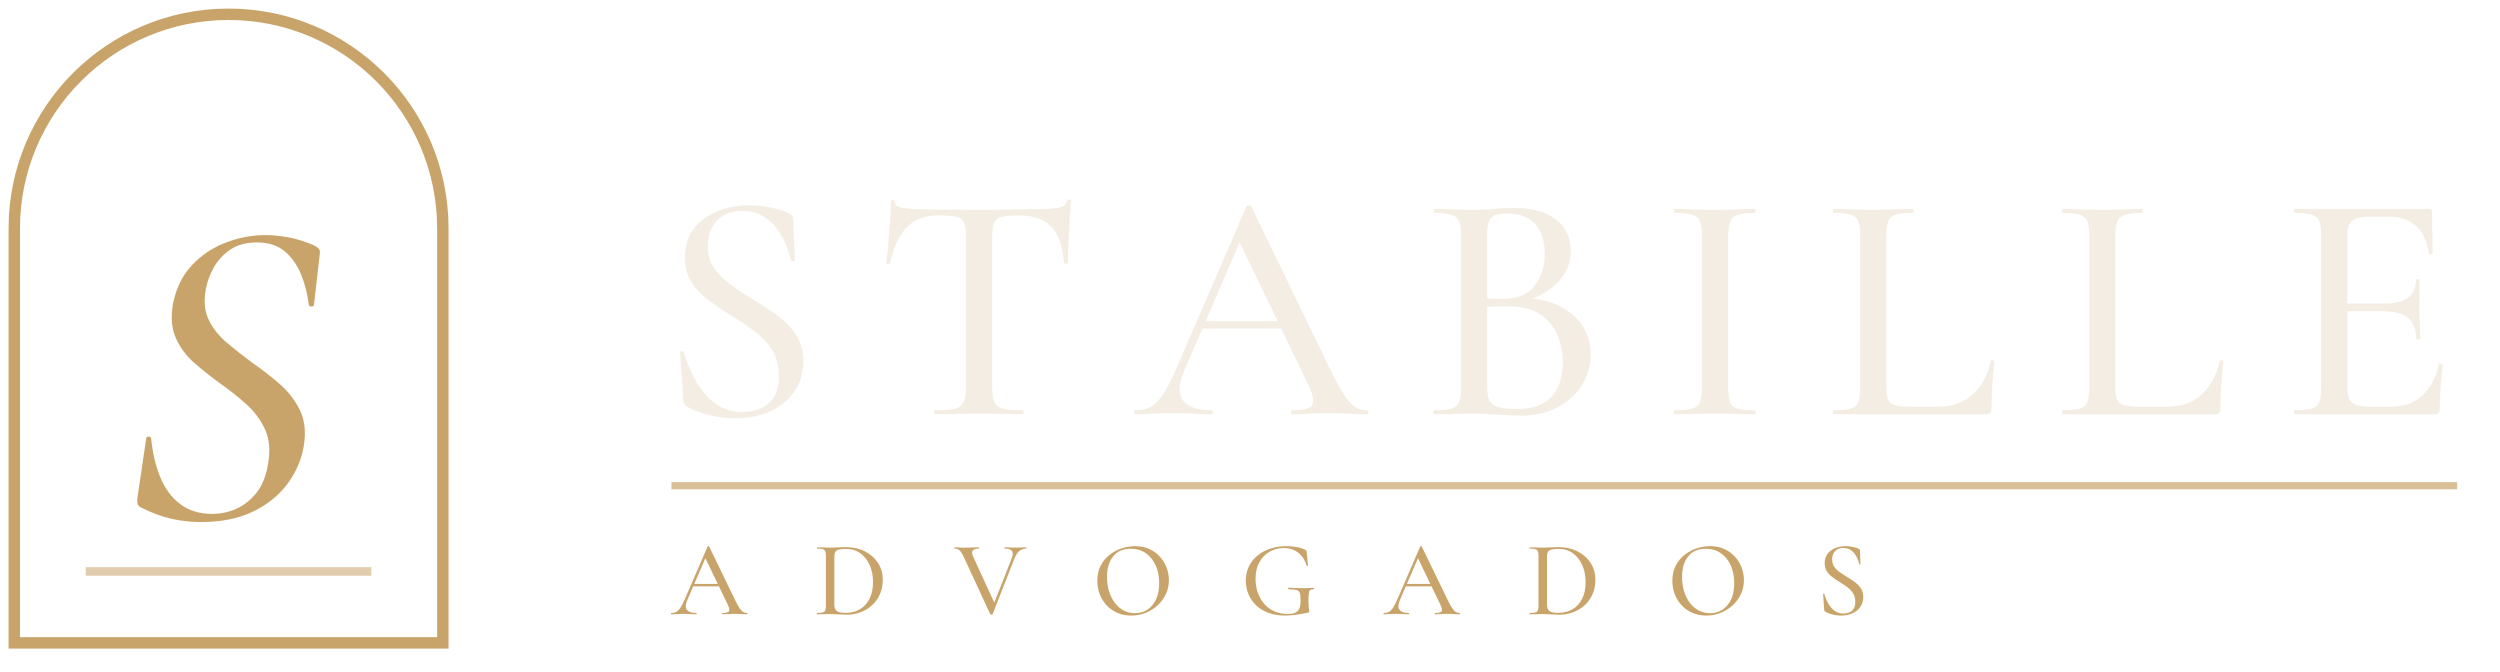
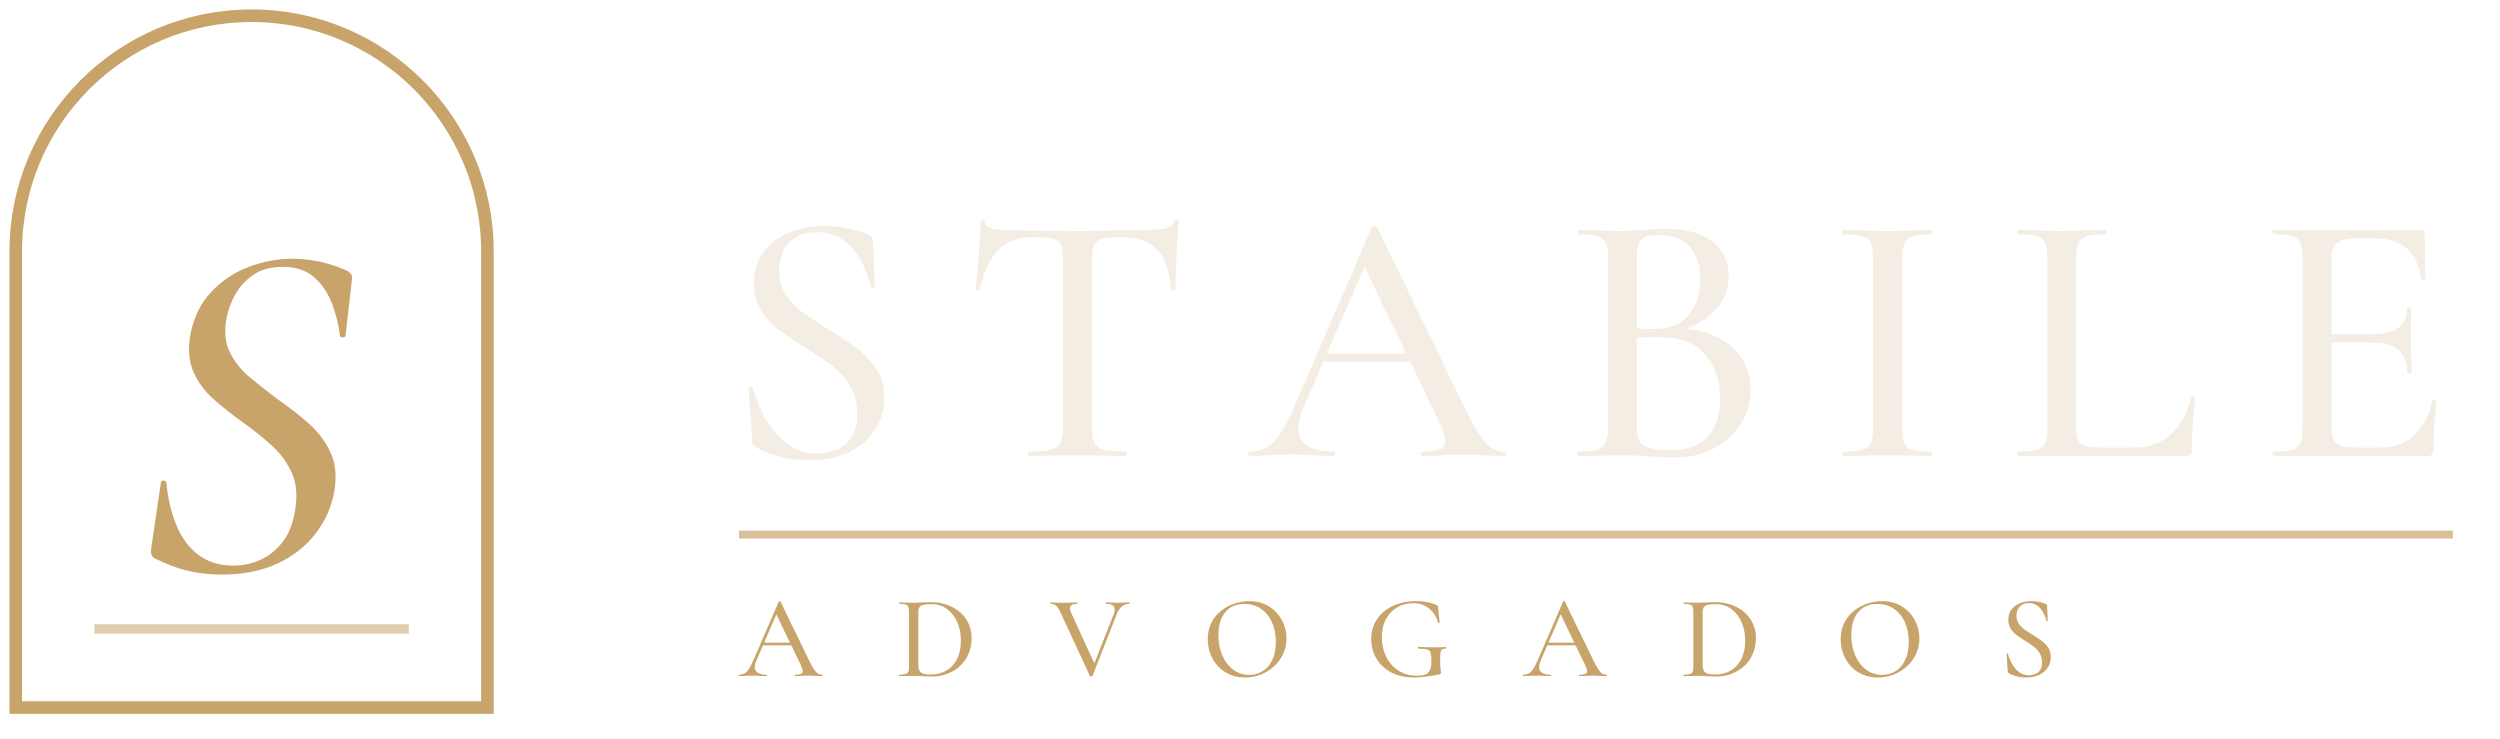
- <svg xmlns="http://www.w3.org/2000/svg" viewBox="0 0 350 94" role="img" aria-label="Stabille Advogados">
+ <svg xmlns="http://www.w3.org/2000/svg" viewBox="0 0 318 94" role="img" aria-label="Stabile Advogados">
  <path d="M2 90 V32 A30 30 0 0 1 62 32 V90 Z" fill="none" stroke="#C9A46A" stroke-width="1.6" />
  <g stroke="#C9A46A" stroke-width="1.2" opacity=".55">
    <path d="M12 80 H52" />
  </g>
  <path d="M28.128 73.088Q26.039 73.088 23.97 72.623Q21.9 72.158 19.597 70.98Q19.349 70.794 19.259 70.515Q19.169 70.236 19.225 69.802L20.459 61.435Q20.459 61.125 20.8 61.125Q21.141 61.125 21.169 61.435Q21.463 64.417 22.431 66.793Q23.398 69.17 25.205 70.555Q27.012 71.941 29.7 71.941Q31.532 71.941 33.149 71.2Q34.765 70.459 35.951 68.931Q37.137 67.403 37.521 64.975Q38.024 62.167 37.125 60.166Q36.226 58.165 34.514 56.621Q32.803 55.077 30.875 53.719Q28.953 52.334 27.237 50.838Q25.521 49.342 24.622 47.347Q23.723 45.352 24.219 42.522Q24.867 39.27 26.856 37.145Q28.844 35.02 31.588 33.966Q34.331 32.912 37.193 32.912Q38.765 32.912 40.505 33.253Q42.246 33.594 44.066 34.4Q44.899 34.834 44.782 35.454L43.954 42.696Q43.926 42.916 43.596 42.916Q43.266 42.916 43.238 42.696Q42.959 40.395 42.142 38.404Q41.325 36.412 39.846 35.177Q38.368 33.941 35.962 33.941Q33.727 33.941 32.248 34.946Q30.77 35.95 29.934 37.443Q29.099 38.935 28.817 40.482Q28.349 43.002 29.234 44.804Q30.119 46.605 31.782 47.997Q33.445 49.388 35.311 50.774Q37.357 52.188 39.183 53.784Q41.009 55.381 42.012 57.479Q43.015 59.578 42.519 62.526Q41.995 65.434 40.172 67.835Q38.349 70.236 35.337 71.662Q32.326 73.088 28.128 73.088Z" fill="#C9A46A" />
-   <path d="M99.093 34.402Q99.093 36.251 100.016 37.587Q100.938 38.924 102.412 39.956Q103.886 40.989 105.522 41.997Q107.244 43.025 108.819 44.168Q110.393 45.311 111.428 46.847Q112.463 48.384 112.463 50.592Q112.463 52.853 111.304 54.655Q110.145 56.457 108.002 57.504Q105.86 58.552 102.856 58.552Q101.678 58.552 100.462 58.352Q99.245 58.152 98.127 57.776Q97.009 57.4 96.103 56.864Q95.894 56.726 95.794 56.539Q95.694 56.353 95.668 55.99L95.227 49.409Q95.181 49.179 95.434 49.156Q95.687 49.133 95.733 49.317Q96.145 50.718 96.821 52.191Q97.497 53.664 98.481 54.897Q99.466 56.13 100.817 56.905Q102.168 57.68 103.951 57.68Q105.211 57.68 106.38 57.224Q107.548 56.767 108.295 55.675Q109.043 54.582 109.043 52.678Q109.043 50.465 108.064 48.95Q107.086 47.434 105.568 46.311Q104.05 45.189 102.368 44.182Q100.758 43.174 99.261 42.085Q97.764 40.996 96.831 39.547Q95.898 38.098 95.898 35.998Q95.898 33.523 97.208 31.916Q98.518 30.308 100.572 29.526Q102.626 28.744 104.8 28.744Q106.203 28.744 107.669 29.018Q109.135 29.291 110.354 29.807Q110.763 29.965 110.904 30.183Q111.044 30.4 111.044 30.651L111.272 36.375Q111.272 36.539 111.039 36.57Q110.807 36.601 110.74 36.438Q110.566 35.633 110.123 34.469Q109.68 33.305 108.89 32.178Q108.1 31.051 106.875 30.29Q105.651 29.528 103.912 29.528Q102.306 29.528 101.237 30.191Q100.167 30.853 99.63 31.94Q99.093 33.027 99.093 34.402ZM131.463 30.156Q128.607 30.156 127.006 31.754Q125.405 33.351 124.609 36.831Q124.589 36.944 124.333 36.933Q124.078 36.923 124.078 36.81Q124.17 36.217 124.275 35.107Q124.379 33.997 124.482 32.706Q124.584 31.414 124.653 30.215Q124.722 29.015 124.722 28.238Q124.722 28.008 124.988 28.008Q125.253 28.008 125.253 28.238Q125.253 28.698 125.711 28.905Q126.169 29.112 126.765 29.181Q127.36 29.25 127.774 29.25Q131.73 29.388 137.02 29.388Q140.266 29.388 142.185 29.319Q144.104 29.25 145.898 29.25Q147.478 29.25 148.329 29.043Q149.18 28.836 149.41 28.1Q149.456 27.916 149.697 27.916Q149.937 27.916 149.937 28.1Q149.87 28.811 149.789 30.033Q149.707 31.256 149.651 32.603Q149.594 33.951 149.548 35.094Q149.502 36.237 149.502 36.81Q149.502 36.923 149.247 36.923Q148.992 36.923 148.971 36.81Q148.66 33.227 147.144 31.691Q145.627 30.156 142.66 30.156Q141.057 30.156 140.245 30.359Q139.433 30.561 139.171 31.172Q138.909 31.782 138.909 33.068V54.274Q138.909 55.608 139.21 56.298Q139.511 56.988 140.417 57.218Q141.324 57.448 143.182 57.448Q143.295 57.448 143.295 57.724Q143.295 58.0 143.182 58.0Q141.945 58.0 140.398 57.954Q138.851 57.908 137.02 57.908Q135.281 57.908 133.735 57.954Q132.188 58.0 130.904 58.0Q130.792 58.0 130.792 57.724Q130.792 57.448 130.904 57.448Q132.717 57.448 133.646 57.218Q134.575 56.988 134.9 56.298Q135.224 55.608 135.224 54.274V32.976Q135.224 31.711 134.949 31.111Q134.674 30.51 133.86 30.333Q133.046 30.156 131.463 30.156ZM167.576 45.999 168.114 44.964H180.628L180.95 45.999ZM191.376 57.448Q191.581 57.448 191.581 57.724Q191.581 58.0 191.376 58.0Q190.047 58.0 188.628 57.908Q187.209 57.816 185.904 57.816Q184.416 57.816 183.33 57.908Q182.243 58.0 180.918 58.0Q180.734 58.0 180.734 57.724Q180.734 57.448 180.918 57.448Q183.183 57.448 183.685 56.727Q184.186 56.006 183.188 53.929L173.268 33.333L174.763 31.122L165.761 51.949Q164.57 54.734 165.639 56.091Q166.709 57.448 169.588 57.448Q169.818 57.448 169.818 57.724Q169.818 58.0 169.588 58.0Q168.208 58.0 167.058 57.908Q165.908 57.816 164.16 57.816Q162.467 57.816 161.437 57.908Q160.407 58.0 158.944 58.0Q158.76 58.0 158.76 57.724Q158.76 57.448 158.944 57.448Q160.186 57.448 161.095 56.957Q162.005 56.466 162.851 55.177Q163.698 53.888 164.721 51.514L174.501 28.914Q174.572 28.776 174.852 28.766Q175.131 28.756 175.177 28.914L186.222 51.698Q187.301 53.936 188.118 55.201Q188.936 56.466 189.712 56.957Q190.488 57.448 191.376 57.448ZM212.686 42.362 213.192 41.762Q216.062 41.762 218.195 42.774Q220.329 43.786 221.503 45.544Q222.677 47.303 222.677 49.573Q222.677 52.015 221.423 53.973Q220.17 55.93 217.983 57.057Q215.795 58.184 213.063 58.184Q211.669 58.184 209.798 58.046Q207.927 57.908 206.338 57.908Q204.783 57.908 203.351 57.954Q201.919 58.0 200.774 58.0Q200.661 58.0 200.661 57.724Q200.661 57.448 200.774 57.448Q202.315 57.448 203.129 57.218Q203.943 56.988 204.255 56.298Q204.567 55.608 204.567 54.274V32.976Q204.567 31.642 204.278 30.975Q203.989 30.308 203.188 30.055Q202.386 29.802 200.845 29.802Q200.728 29.802 200.728 29.526Q200.728 29.25 200.845 29.25Q201.965 29.25 203.374 29.319Q204.783 29.388 206.338 29.388Q207.596 29.388 209.11 29.25Q210.625 29.112 211.844 29.112Q214.579 29.112 216.356 29.88Q218.134 30.648 219.015 31.997Q219.896 33.346 219.896 35.147Q219.896 37.728 217.961 39.656Q216.025 41.585 212.686 42.362ZM210.951 29.896Q209.951 29.896 209.333 30.109Q208.716 30.322 208.458 30.981Q208.201 31.64 208.201 33.068V42.084L206.676 41.737Q208.168 41.808 209.134 41.831Q210.1 41.854 210.218 41.854Q213.435 41.854 214.854 40.016Q216.274 38.179 216.274 35.511Q216.274 33.864 215.719 32.592Q215.165 31.32 213.999 30.608Q212.833 29.896 210.951 29.896ZM212.357 57.262Q215.708 57.262 217.248 55.527Q218.787 53.793 218.787 50.702Q218.787 47.273 216.889 45.096Q214.99 42.919 211.352 42.894Q210.436 42.868 209.256 42.904Q208.076 42.94 206.834 43.144L208.201 42.618V54.274Q208.201 55.32 208.496 55.992Q208.792 56.664 209.684 56.963Q210.577 57.262 212.357 57.262ZM241.949 54.274Q241.949 55.608 242.204 56.298Q242.459 56.988 243.263 57.218Q244.067 57.448 245.67 57.448Q245.783 57.448 245.783 57.724Q245.783 58.0 245.67 58.0Q244.519 58.0 243.129 57.954Q241.738 57.908 240.06 57.908Q238.472 57.908 237.051 57.954Q235.631 58.0 234.476 58.0Q234.358 58.0 234.358 57.724Q234.358 57.448 234.484 57.448Q236.075 57.448 236.891 57.218Q237.707 56.988 237.986 56.298Q238.264 55.608 238.264 54.274V32.976Q238.264 31.642 237.99 30.975Q237.717 30.308 236.896 30.055Q236.075 29.802 234.476 29.802Q234.358 29.802 234.358 29.526Q234.358 29.25 234.476 29.25Q235.631 29.25 237.051 29.319Q238.472 29.388 240.06 29.388Q241.738 29.388 243.153 29.319Q244.567 29.25 245.67 29.25Q245.783 29.25 245.783 29.526Q245.783 29.802 245.67 29.802Q244.081 29.802 243.287 30.078Q242.492 30.354 242.22 31.044Q241.949 31.734 241.949 33.068ZM264.075 33.022V54.09Q264.075 55.306 264.322 55.913Q264.569 56.521 265.294 56.73Q266.019 56.94 267.43 56.94H271.372Q274.328 56.94 276.216 55.185Q278.104 53.43 278.7 50.539Q278.721 50.401 278.964 50.434Q279.206 50.467 279.206 50.605Q279.068 51.946 278.93 53.829Q278.792 55.711 278.792 57.31Q278.792 58.0 278.094 58.0H256.694Q256.602 58.0 256.602 57.724Q256.602 57.448 256.694 57.448Q258.292 57.448 259.09 57.218Q259.889 56.988 260.163 56.298Q260.436 55.608 260.436 54.274V32.976Q260.436 31.642 260.163 30.975Q259.889 30.308 259.09 30.055Q258.292 29.802 256.694 29.802Q256.602 29.802 256.602 29.526Q256.602 29.25 256.694 29.25Q257.798 29.25 259.233 29.319Q260.668 29.388 262.225 29.388Q263.879 29.388 265.288 29.319Q266.697 29.25 267.796 29.25Q267.909 29.25 267.909 29.526Q267.909 29.802 267.796 29.802Q266.207 29.802 265.413 30.055Q264.618 30.308 264.346 30.998Q264.075 31.688 264.075 33.022ZM296.137 33.022V54.09Q296.137 55.306 296.384 55.913Q296.631 56.521 297.356 56.73Q298.081 56.94 299.492 56.94H303.434Q306.39 56.94 308.278 55.185Q310.166 53.43 310.762 50.539Q310.783 50.401 311.026 50.434Q311.268 50.467 311.268 50.605Q311.13 51.946 310.992 53.829Q310.854 55.711 310.854 57.31Q310.854 58.0 310.156 58.0H288.756Q288.664 58.0 288.664 57.724Q288.664 57.448 288.756 57.448Q290.354 57.448 291.152 57.218Q291.951 56.988 292.225 56.298Q292.498 55.608 292.498 54.274V32.976Q292.498 31.642 292.225 30.975Q291.951 30.308 291.152 30.055Q290.354 29.802 288.756 29.802Q288.664 29.802 288.664 29.526Q288.664 29.25 288.756 29.25Q289.86 29.25 291.295 29.319Q292.73 29.388 294.287 29.388Q295.941 29.388 297.35 29.319Q298.759 29.25 299.858 29.25Q299.971 29.25 299.971 29.526Q299.971 29.802 299.858 29.802Q298.269 29.802 297.475 30.055Q296.68 30.308 296.408 30.998Q296.137 31.688 296.137 33.022ZM340.846 58.0H321.248Q321.135 58.0 321.135 57.724Q321.135 57.448 321.248 57.448Q322.851 57.448 323.642 57.218Q324.433 56.988 324.701 56.298Q324.969 55.608 324.969 54.274V32.976Q324.969 31.642 324.701 30.975Q324.433 30.308 323.642 30.055Q322.851 29.802 321.248 29.802Q321.135 29.802 321.135 29.526Q321.135 29.25 321.248 29.25H340.044Q340.478 29.25 340.478 29.664L340.57 35.478Q340.57 35.596 340.328 35.616Q340.085 35.637 340.044 35.499Q339.712 32.962 338.243 31.647Q336.773 30.331 334.376 30.331H332.01Q330.66 30.331 329.922 30.571Q329.185 30.812 328.897 31.427Q328.608 32.042 328.608 33.148V54.09Q328.608 55.192 328.876 55.815Q329.144 56.438 329.819 56.689Q330.494 56.94 331.761 56.94H334.772Q337.398 56.94 339.105 55.392Q340.812 53.844 341.444 51.015Q341.465 50.877 341.731 50.921Q341.996 50.964 341.996 51.082Q341.812 52.34 341.687 54.081Q341.562 55.822 341.562 57.31Q341.562 58.0 340.846 58.0ZM338.27 47.438Q338.27 45.451 337.148 44.509Q336.025 43.568 333.569 43.568H326.878V42.507H333.666Q336.051 42.507 337.137 41.691Q338.224 40.874 338.224 39.188Q338.224 39.076 338.49 39.076Q338.756 39.076 338.756 39.188Q338.756 40.605 338.733 41.393Q338.71 42.181 338.71 43.05Q338.71 44.124 338.766 45.165Q338.822 46.206 338.822 47.438Q338.822 47.53 338.546 47.53Q338.27 47.53 338.27 47.438Z" fill="#F3EDE3" />
-   <path d="M94 68 H344" stroke="#C9A46A" stroke-width="1" opacity=".7" />
+   <path d="M99.093 34.402Q99.093 36.251 100.016 37.587Q100.938 38.924 102.412 39.956Q103.886 40.989 105.522 41.997Q107.244 43.025 108.819 44.168Q110.393 45.311 111.428 46.847Q112.463 48.384 112.463 50.592Q112.463 52.853 111.304 54.655Q110.145 56.457 108.002 57.504Q105.86 58.552 102.856 58.552Q101.678 58.552 100.462 58.352Q99.245 58.152 98.127 57.776Q97.009 57.4 96.103 56.864Q95.894 56.726 95.794 56.539Q95.694 56.353 95.668 55.99L95.227 49.409Q95.181 49.179 95.434 49.156Q95.687 49.133 95.733 49.317Q96.145 50.718 96.821 52.191Q97.497 53.664 98.481 54.897Q99.466 56.13 100.817 56.905Q102.168 57.68 103.951 57.68Q105.211 57.68 106.38 57.224Q107.548 56.767 108.295 55.675Q109.043 54.582 109.043 52.678Q109.043 50.465 108.064 48.95Q107.086 47.434 105.568 46.311Q104.05 45.189 102.368 44.182Q100.758 43.174 99.261 42.085Q97.764 40.996 96.831 39.547Q95.898 38.098 95.898 35.998Q95.898 33.523 97.208 31.916Q98.518 30.308 100.572 29.526Q102.626 28.744 104.8 28.744Q106.203 28.744 107.669 29.018Q109.135 29.291 110.354 29.807Q110.763 29.965 110.904 30.183Q111.044 30.4 111.044 30.651L111.272 36.375Q111.272 36.539 111.039 36.57Q110.807 36.601 110.74 36.438Q110.566 35.633 110.123 34.469Q109.68 33.305 108.89 32.178Q108.1 31.051 106.875 30.29Q105.651 29.528 103.912 29.528Q102.306 29.528 101.237 30.191Q100.167 30.853 99.63 31.94Q99.093 33.027 99.093 34.402ZM131.463 30.156Q128.607 30.156 127.006 31.754Q125.405 33.351 124.609 36.831Q124.589 36.944 124.333 36.933Q124.078 36.923 124.078 36.81Q124.17 36.217 124.275 35.107Q124.379 33.997 124.482 32.706Q124.584 31.414 124.653 30.215Q124.722 29.015 124.722 28.238Q124.722 28.008 124.988 28.008Q125.253 28.008 125.253 28.238Q125.253 28.698 125.711 28.905Q126.169 29.112 126.765 29.181Q127.36 29.25 127.774 29.25Q131.73 29.388 137.02 29.388Q140.266 29.388 142.185 29.319Q144.104 29.25 145.898 29.25Q147.478 29.25 148.329 29.043Q149.18 28.836 149.41 28.1Q149.456 27.916 149.697 27.916Q149.937 27.916 149.937 28.1Q149.87 28.811 149.789 30.033Q149.707 31.256 149.651 32.603Q149.594 33.951 149.548 35.094Q149.502 36.237 149.502 36.81Q149.502 36.923 149.247 36.923Q148.992 36.923 148.971 36.81Q148.66 33.227 147.144 31.691Q145.627 30.156 142.66 30.156Q141.057 30.156 140.245 30.359Q139.433 30.561 139.171 31.172Q138.909 31.782 138.909 33.068V54.274Q138.909 55.608 139.21 56.298Q139.511 56.988 140.417 57.218Q141.324 57.448 143.182 57.448Q143.295 57.448 143.295 57.724Q143.295 58.0 143.182 58.0Q141.945 58.0 140.398 57.954Q138.851 57.908 137.02 57.908Q135.281 57.908 133.735 57.954Q132.188 58.0 130.904 58.0Q130.792 58.0 130.792 57.724Q130.792 57.448 130.904 57.448Q132.717 57.448 133.646 57.218Q134.575 56.988 134.9 56.298Q135.224 55.608 135.224 54.274V32.976Q135.224 31.711 134.949 31.111Q134.674 30.51 133.86 30.333Q133.046 30.156 131.463 30.156ZM167.576 45.999 168.114 44.964H180.628L180.95 45.999ZM191.376 57.448Q191.581 57.448 191.581 57.724Q191.581 58.0 191.376 58.0Q190.047 58.0 188.628 57.908Q187.209 57.816 185.904 57.816Q184.416 57.816 183.33 57.908Q182.243 58.0 180.918 58.0Q180.734 58.0 180.734 57.724Q180.734 57.448 180.918 57.448Q183.183 57.448 183.685 56.727Q184.186 56.006 183.188 53.929L173.268 33.333L174.763 31.122L165.761 51.949Q164.57 54.734 165.639 56.091Q166.709 57.448 169.588 57.448Q169.818 57.448 169.818 57.724Q169.818 58.0 169.588 58.0Q168.208 58.0 167.058 57.908Q165.908 57.816 164.16 57.816Q162.467 57.816 161.437 57.908Q160.407 58.0 158.944 58.0Q158.76 58.0 158.76 57.724Q158.76 57.448 158.944 57.448Q160.186 57.448 161.095 56.957Q162.005 56.466 162.851 55.177Q163.698 53.888 164.721 51.514L174.501 28.914Q174.572 28.776 174.852 28.766Q175.131 28.756 175.177 28.914L186.222 51.698Q187.301 53.936 188.118 55.201Q188.936 56.466 189.712 56.957Q190.488 57.448 191.376 57.448ZM212.686 42.362 213.192 41.762Q216.062 41.762 218.195 42.774Q220.329 43.786 221.503 45.544Q222.677 47.303 222.677 49.573Q222.677 52.015 221.423 53.973Q220.17 55.93 217.983 57.057Q215.795 58.184 213.063 58.184Q211.669 58.184 209.798 58.046Q207.927 57.908 206.338 57.908Q204.783 57.908 203.351 57.954Q201.919 58.0 200.774 58.0Q200.661 58.0 200.661 57.724Q200.661 57.448 200.774 57.448Q202.315 57.448 203.129 57.218Q203.943 56.988 204.255 56.298Q204.567 55.608 204.567 54.274V32.976Q204.567 31.642 204.278 30.975Q203.989 30.308 203.188 30.055Q202.386 29.802 200.845 29.802Q200.728 29.802 200.728 29.526Q200.728 29.25 200.845 29.25Q201.965 29.25 203.374 29.319Q204.783 29.388 206.338 29.388Q207.596 29.388 209.11 29.25Q210.625 29.112 211.844 29.112Q214.579 29.112 216.356 29.88Q218.134 30.648 219.015 31.997Q219.896 33.346 219.896 35.147Q219.896 37.728 217.961 39.656Q216.025 41.585 212.686 42.362ZM210.951 29.896Q209.951 29.896 209.333 30.109Q208.716 30.322 208.458 30.981Q208.201 31.64 208.201 33.068V42.084L206.676 41.737Q208.168 41.808 209.134 41.831Q210.1 41.854 210.218 41.854Q213.435 41.854 214.854 40.016Q216.274 38.179 216.274 35.511Q216.274 33.864 215.719 32.592Q215.165 31.32 213.999 30.608Q212.833 29.896 210.951 29.896ZM212.357 57.262Q215.708 57.262 217.248 55.527Q218.787 53.793 218.787 50.702Q218.787 47.273 216.889 45.096Q214.99 42.919 211.352 42.894Q210.436 42.868 209.256 42.904Q208.076 42.94 206.834 43.144L208.201 42.618V54.274Q208.201 55.32 208.496 55.992Q208.792 56.664 209.684 56.963Q210.577 57.262 212.357 57.262ZM241.949 54.274Q241.949 55.608 242.204 56.298Q242.459 56.988 243.263 57.218Q244.067 57.448 245.67 57.448Q245.783 57.448 245.783 57.724Q245.783 58.0 245.67 58.0Q244.519 58.0 243.129 57.954Q241.738 57.908 240.06 57.908Q238.472 57.908 237.051 57.954Q235.631 58.0 234.476 58.0Q234.358 58.0 234.358 57.724Q234.358 57.448 234.484 57.448Q236.075 57.448 236.891 57.218Q237.707 56.988 237.986 56.298Q238.264 55.608 238.264 54.274V32.976Q238.264 31.642 237.99 30.975Q237.717 30.308 236.896 30.055Q236.075 29.802 234.476 29.802Q234.358 29.802 234.358 29.526Q234.358 29.25 234.476 29.25Q235.631 29.25 237.051 29.319Q238.472 29.388 240.06 29.388Q241.738 29.388 243.153 29.319Q244.567 29.25 245.67 29.25Q245.783 29.25 245.783 29.526Q245.783 29.802 245.67 29.802Q244.081 29.802 243.287 30.078Q242.492 30.354 242.22 31.044Q241.949 31.734 241.949 33.068ZM264.075 33.022V54.09Q264.075 55.306 264.322 55.913Q264.569 56.521 265.294 56.73Q266.019 56.94 267.43 56.94H271.372Q274.328 56.94 276.216 55.185Q278.104 53.43 278.7 50.539Q278.721 50.401 278.964 50.434Q279.206 50.467 279.206 50.605Q279.068 51.946 278.93 53.829Q278.792 55.711 278.792 57.31Q278.792 58.0 278.094 58.0H256.694Q256.602 58.0 256.602 57.724Q256.602 57.448 256.694 57.448Q258.292 57.448 259.09 57.218Q259.889 56.988 260.163 56.298Q260.436 55.608 260.436 54.274V32.976Q260.436 31.642 260.163 30.975Q259.889 30.308 259.09 30.055Q258.292 29.802 256.694 29.802Q256.602 29.802 256.602 29.526Q256.602 29.25 256.694 29.25Q257.798 29.25 259.233 29.319Q260.668 29.388 262.225 29.388Q263.879 29.388 265.288 29.319Q266.697 29.25 267.796 29.25Q267.909 29.25 267.909 29.526Q267.909 29.802 267.796 29.802Q266.207 29.802 265.413 30.055Q264.618 30.308 264.346 30.998Q264.075 31.688 264.075 33.022ZM308.784 58.0H289.186Q289.073 58.0 289.073 57.724Q289.073 57.448 289.186 57.448Q290.789 57.448 291.58 57.218Q292.371 56.988 292.639 56.298Q292.907 55.608 292.907 54.274V32.976Q292.907 31.642 292.639 30.975Q292.371 30.308 291.58 30.055Q290.789 29.802 289.186 29.802Q289.073 29.802 289.073 29.526Q289.073 29.25 289.186 29.25H307.982Q308.416 29.25 308.416 29.664L308.508 35.478Q308.508 35.596 308.266 35.616Q308.023 35.637 307.982 35.499Q307.65 32.962 306.181 31.647Q304.711 30.331 302.314 30.331H299.948Q298.598 30.331 297.86 30.571Q297.123 30.812 296.835 31.427Q296.546 32.042 296.546 33.148V54.09Q296.546 55.192 296.814 55.815Q297.082 56.438 297.757 56.689Q298.432 56.94 299.699 56.94H302.71Q305.336 56.94 307.043 55.392Q308.75 53.844 309.382 51.015Q309.403 50.877 309.669 50.921Q309.934 50.964 309.934 51.082Q309.75 52.34 309.625 54.081Q309.5 55.822 309.5 57.31Q309.5 58.0 308.784 58.0ZM306.208 47.438Q306.208 45.451 305.086 44.509Q303.963 43.568 301.507 43.568H294.816V42.507H301.604Q303.989 42.507 305.075 41.691Q306.162 40.874 306.162 39.188Q306.162 39.076 306.428 39.076Q306.694 39.076 306.694 39.188Q306.694 40.605 306.671 41.393Q306.648 42.181 306.648 43.05Q306.648 44.124 306.704 45.165Q306.76 46.206 306.76 47.438Q306.76 47.53 306.484 47.53Q306.208 47.53 306.208 47.438Z" fill="#F3EDE3" />
+   <path d="M94 68 H312" stroke="#C9A46A" stroke-width="1" opacity=".7" />
  <path d="M96.804 82.087 96.98 81.749H101.061L101.166 82.087ZM104.565 85.82Q104.632 85.82 104.632 85.91Q104.632 86.0 104.565 86.0Q104.132 86.0 103.669 85.97Q103.206 85.94 102.781 85.94Q102.296 85.94 101.941 85.97Q101.587 86.0 101.155 86.0Q101.095 86.0 101.095 85.91Q101.095 85.82 101.155 85.82Q101.894 85.82 102.057 85.585Q102.221 85.35 101.895 84.672L98.66 77.956L99.148 77.236L96.213 84.027Q95.824 84.935 96.173 85.377Q96.522 85.82 97.461 85.82Q97.536 85.82 97.536 85.91Q97.536 86.0 97.461 86.0Q97.011 86.0 96.636 85.97Q96.261 85.94 95.691 85.94Q95.139 85.94 94.802 85.97Q94.466 86.0 93.989 86.0Q93.929 86.0 93.929 85.91Q93.929 85.82 93.989 85.82Q94.394 85.82 94.691 85.66Q94.988 85.5 95.264 85.079Q95.54 84.659 95.874 83.885L99.063 76.516Q99.086 76.471 99.177 76.467Q99.268 76.464 99.283 76.516L102.885 83.945Q103.236 84.675 103.503 85.087Q103.77 85.5 104.023 85.66Q104.276 85.82 104.565 85.82ZM118.541 86.06Q118.094 86.06 117.432 86.015Q116.769 85.97 116.213 85.97Q115.704 85.97 115.234 85.985Q114.765 86.0 114.389 86.0Q114.359 86.0 114.359 85.91Q114.359 85.82 114.389 85.82Q114.911 85.82 115.179 85.745Q115.446 85.67 115.536 85.445Q115.625 85.22 115.625 84.785V77.84Q115.625 77.405 115.536 77.188Q115.447 76.97 115.188 76.888Q114.929 76.805 114.411 76.805Q114.374 76.805 114.374 76.715Q114.374 76.625 114.411 76.625Q114.785 76.625 115.244 76.648Q115.704 76.67 116.214 76.67Q116.724 76.67 117.317 76.632Q117.909 76.595 118.331 76.595Q119.916 76.595 121.096 77.195Q122.276 77.795 122.933 78.83Q123.59 79.865 123.59 81.155Q123.59 82.28 123.191 83.188Q122.793 84.095 122.091 84.733Q121.39 85.37 120.475 85.715Q119.559 86.06 118.541 86.06ZM118.391 85.797Q119.512 85.797 120.374 85.302Q121.235 84.806 121.729 83.839Q122.223 82.872 122.223 81.484Q122.223 80.185 121.763 79.138Q121.303 78.091 120.466 77.471Q119.629 76.851 118.473 76.851Q117.576 76.851 117.193 77.028Q116.811 77.205 116.811 77.87V84.62Q116.811 85.224 117.111 85.511Q117.411 85.797 118.391 85.797ZM143.646 76.625Q143.691 76.625 143.691 76.715Q143.691 76.805 143.646 76.805Q143.141 76.805 142.727 77.128Q142.314 77.452 142.031 78.171L138.967 85.985Q138.952 86.045 138.81 86.045Q138.667 86.045 138.637 85.985L134.878 77.87Q134.623 77.312 134.345 77.059Q134.066 76.805 133.647 76.805Q133.602 76.805 133.602 76.715Q133.602 76.625 133.647 76.625Q133.844 76.625 134.007 76.64Q134.171 76.655 134.368 76.662Q134.565 76.67 134.841 76.67Q135.417 76.67 135.819 76.662Q136.22 76.655 136.504 76.64Q136.789 76.625 137.021 76.625Q137.066 76.625 137.066 76.715Q137.066 76.805 137.021 76.805Q136.417 76.805 136.191 77.07Q135.964 77.335 136.233 77.909L139.309 84.612L138.769 85.47L141.668 78.101Q141.905 77.482 141.677 77.143Q141.449 76.805 140.656 76.805Q140.611 76.805 140.611 76.715Q140.611 76.625 140.656 76.625Q141.041 76.625 141.394 76.648Q141.747 76.67 142.318 76.67Q142.746 76.67 143.009 76.648Q143.271 76.625 143.646 76.625ZM158.38 86.18Q157.3 86.18 156.422 85.798Q155.545 85.415 154.922 84.74Q154.3 84.065 153.962 83.188Q153.625 82.31 153.625 81.32Q153.625 80.105 154.097 79.19Q154.57 78.275 155.35 77.668Q156.13 77.06 157.06 76.76Q157.99 76.46 158.905 76.46Q160.015 76.46 160.892 76.858Q161.77 77.255 162.385 77.93Q163.0 78.605 163.322 79.46Q163.645 80.315 163.645 81.215Q163.645 82.265 163.225 83.165Q162.805 84.065 162.077 84.74Q161.35 85.415 160.397 85.798Q159.445 86.18 158.38 86.18ZM158.9 85.846Q159.855 85.846 160.622 85.362Q161.39 84.878 161.838 83.936Q162.287 82.993 162.287 81.642Q162.287 80.237 161.797 79.153Q161.306 78.069 160.411 77.446Q159.515 76.824 158.289 76.824Q156.717 76.824 155.85 77.884Q154.983 78.943 154.983 80.79Q154.983 81.86 155.267 82.782Q155.551 83.705 156.075 84.396Q156.598 85.086 157.315 85.466Q158.033 85.846 158.9 85.846ZM179.863 86.18Q178.576 86.18 177.562 85.797Q176.547 85.414 175.848 84.737Q175.149 84.061 174.782 83.178Q174.415 82.296 174.415 81.298Q174.415 80.186 174.846 79.298Q175.277 78.411 176.051 77.775Q176.826 77.139 177.862 76.799Q178.898 76.46 180.108 76.46Q180.888 76.46 181.591 76.598Q182.295 76.736 182.753 76.989Q182.885 77.049 182.903 77.09Q182.922 77.132 182.937 77.325L183.123 79.188Q183.123 79.233 183.048 79.248Q182.973 79.263 182.943 79.211Q182.805 78.745 182.551 78.301Q182.297 77.857 181.906 77.506Q181.515 77.155 180.979 76.94Q180.444 76.726 179.736 76.726Q178.628 76.726 177.729 77.247Q176.83 77.769 176.303 78.737Q175.776 79.705 175.776 81.049Q175.776 82.013 176.067 82.894Q176.358 83.775 176.929 84.464Q177.5 85.154 178.332 85.552Q179.165 85.95 180.255 85.95Q180.924 85.95 181.322 85.782Q181.721 85.614 181.899 85.216Q182.077 84.817 182.077 84.118Q182.077 83.398 181.986 83.061Q181.895 82.723 181.552 82.618Q181.208 82.513 180.437 82.513Q180.347 82.513 180.347 82.393Q180.347 82.273 180.422 82.273Q181.406 82.333 182.205 82.341Q183.003 82.348 183.884 82.303Q183.952 82.303 183.955 82.408Q183.959 82.513 183.884 82.513Q183.563 82.498 183.414 82.611Q183.265 82.723 183.227 83.098Q183.189 83.473 183.189 84.268Q183.189 84.763 183.219 85.003Q183.249 85.243 183.271 85.356Q183.294 85.468 183.294 85.588Q183.294 85.678 183.264 85.708Q183.234 85.738 183.129 85.768Q182.345 85.94 181.487 86.06Q180.629 86.18 179.863 86.18ZM196.569 82.087 196.745 81.749H200.826L200.931 82.087ZM204.33 85.82Q204.397 85.82 204.397 85.91Q204.397 86.0 204.33 86.0Q203.897 86.0 203.434 85.97Q202.971 85.94 202.546 85.94Q202.061 85.94 201.706 85.97Q201.352 86.0 200.92 86.0Q200.86 86.0 200.86 85.91Q200.86 85.82 200.92 85.82Q201.659 85.82 201.822 85.585Q201.986 85.35 201.66 84.672L198.425 77.956L198.913 77.236L195.978 84.027Q195.589 84.935 195.938 85.377Q196.287 85.82 197.226 85.82Q197.301 85.82 197.301 85.91Q197.301 86.0 197.226 86.0Q196.776 86.0 196.401 85.97Q196.026 85.94 195.456 85.94Q194.904 85.94 194.567 85.97Q194.231 86.0 193.754 86.0Q193.694 86.0 193.694 85.91Q193.694 85.82 193.754 85.82Q194.159 85.82 194.456 85.66Q194.753 85.5 195.029 85.079Q195.305 84.659 195.639 83.885L198.828 76.516Q198.851 76.471 198.942 76.467Q199.033 76.464 199.048 76.516L202.65 83.945Q203.001 84.675 203.268 85.087Q203.535 85.5 203.788 85.66Q204.041 85.82 204.33 85.82ZM218.306 86.06Q217.859 86.06 217.197 86.015Q216.534 85.97 215.978 85.97Q215.469 85.97 214.999 85.985Q214.53 86.0 214.154 86.0Q214.124 86.0 214.124 85.91Q214.124 85.82 214.154 85.82Q214.676 85.82 214.944 85.745Q215.211 85.67 215.301 85.445Q215.39 85.22 215.39 84.785V77.84Q215.39 77.405 215.301 77.188Q215.212 76.97 214.953 76.888Q214.694 76.805 214.176 76.805Q214.139 76.805 214.139 76.715Q214.139 76.625 214.176 76.625Q214.55 76.625 215.009 76.648Q215.469 76.67 215.979 76.67Q216.489 76.67 217.082 76.632Q217.674 76.595 218.096 76.595Q219.681 76.595 220.861 77.195Q222.041 77.795 222.698 78.83Q223.355 79.865 223.355 81.155Q223.355 82.28 222.956 83.188Q222.558 84.095 221.856 84.733Q221.155 85.37 220.24 85.715Q219.324 86.06 218.306 86.06ZM218.156 85.797Q219.277 85.797 220.139 85.302Q221 84.806 221.494 83.839Q221.988 82.872 221.988 81.484Q221.988 80.185 221.528 79.138Q221.068 78.091 220.231 77.471Q219.394 76.851 218.238 76.851Q217.341 76.851 216.958 77.028Q216.576 77.205 216.576 77.87V84.62Q216.576 85.224 216.876 85.511Q217.176 85.797 218.156 85.797ZM238.885 86.18Q237.805 86.18 236.927 85.798Q236.05 85.415 235.427 84.74Q234.805 84.065 234.467 83.188Q234.13 82.31 234.13 81.32Q234.13 80.105 234.602 79.19Q235.075 78.275 235.855 77.668Q236.635 77.06 237.565 76.76Q238.495 76.46 239.41 76.46Q240.52 76.46 241.397 76.858Q242.275 77.255 242.89 77.93Q243.505 78.605 243.827 79.46Q244.15 80.315 244.15 81.215Q244.15 82.265 243.73 83.165Q243.31 84.065 242.582 84.74Q241.855 85.415 240.902 85.798Q239.95 86.18 238.885 86.18ZM239.405 85.846Q240.36 85.846 241.127 85.362Q241.895 84.878 242.343 83.936Q242.792 82.993 242.792 81.642Q242.792 80.237 242.302 79.153Q241.811 78.069 240.916 77.446Q240.02 76.824 238.794 76.824Q237.222 76.824 236.355 77.884Q235.488 78.943 235.488 80.79Q235.488 81.86 235.772 82.782Q236.056 83.705 236.58 84.396Q237.103 85.086 237.82 85.466Q238.538 85.846 239.405 85.846ZM256.498 78.305Q256.498 78.908 256.799 79.344Q257.1 79.779 257.58 80.116Q258.061 80.453 258.594 80.781Q259.156 81.117 259.669 81.489Q260.183 81.862 260.52 82.363Q260.858 82.864 260.858 83.584Q260.858 84.321 260.48 84.909Q260.102 85.497 259.403 85.838Q258.705 86.18 257.725 86.18Q257.341 86.18 256.944 86.115Q256.547 86.049 256.183 85.927Q255.818 85.804 255.523 85.629Q255.455 85.584 255.422 85.524Q255.389 85.463 255.381 85.344L255.237 83.199Q255.222 83.124 255.305 83.116Q255.387 83.109 255.402 83.169Q255.537 83.625 255.757 84.106Q255.978 84.586 256.299 84.988Q256.62 85.39 257.06 85.643Q257.501 85.896 258.082 85.896Q258.493 85.896 258.874 85.747Q259.255 85.598 259.499 85.242Q259.742 84.886 259.742 84.265Q259.742 83.543 259.423 83.049Q259.104 82.555 258.609 82.189Q258.114 81.823 257.566 81.494Q257.041 81.166 256.553 80.81Q256.064 80.455 255.76 79.983Q255.456 79.51 255.456 78.826Q255.456 78.019 255.883 77.494Q256.311 76.97 256.98 76.715Q257.65 76.46 258.359 76.46Q258.816 76.46 259.294 76.549Q259.773 76.639 260.17 76.806Q260.304 76.858 260.349 76.929Q260.395 77.0 260.395 77.082L260.469 78.949Q260.469 79.002 260.394 79.012Q260.318 79.022 260.296 78.969Q260.239 78.706 260.095 78.327Q259.95 77.947 259.693 77.58Q259.435 77.212 259.036 76.964Q258.636 76.716 258.069 76.716Q257.546 76.716 257.197 76.932Q256.848 77.148 256.673 77.502Q256.498 77.856 256.498 78.305Z" fill="#C9A46A" />
</svg>
